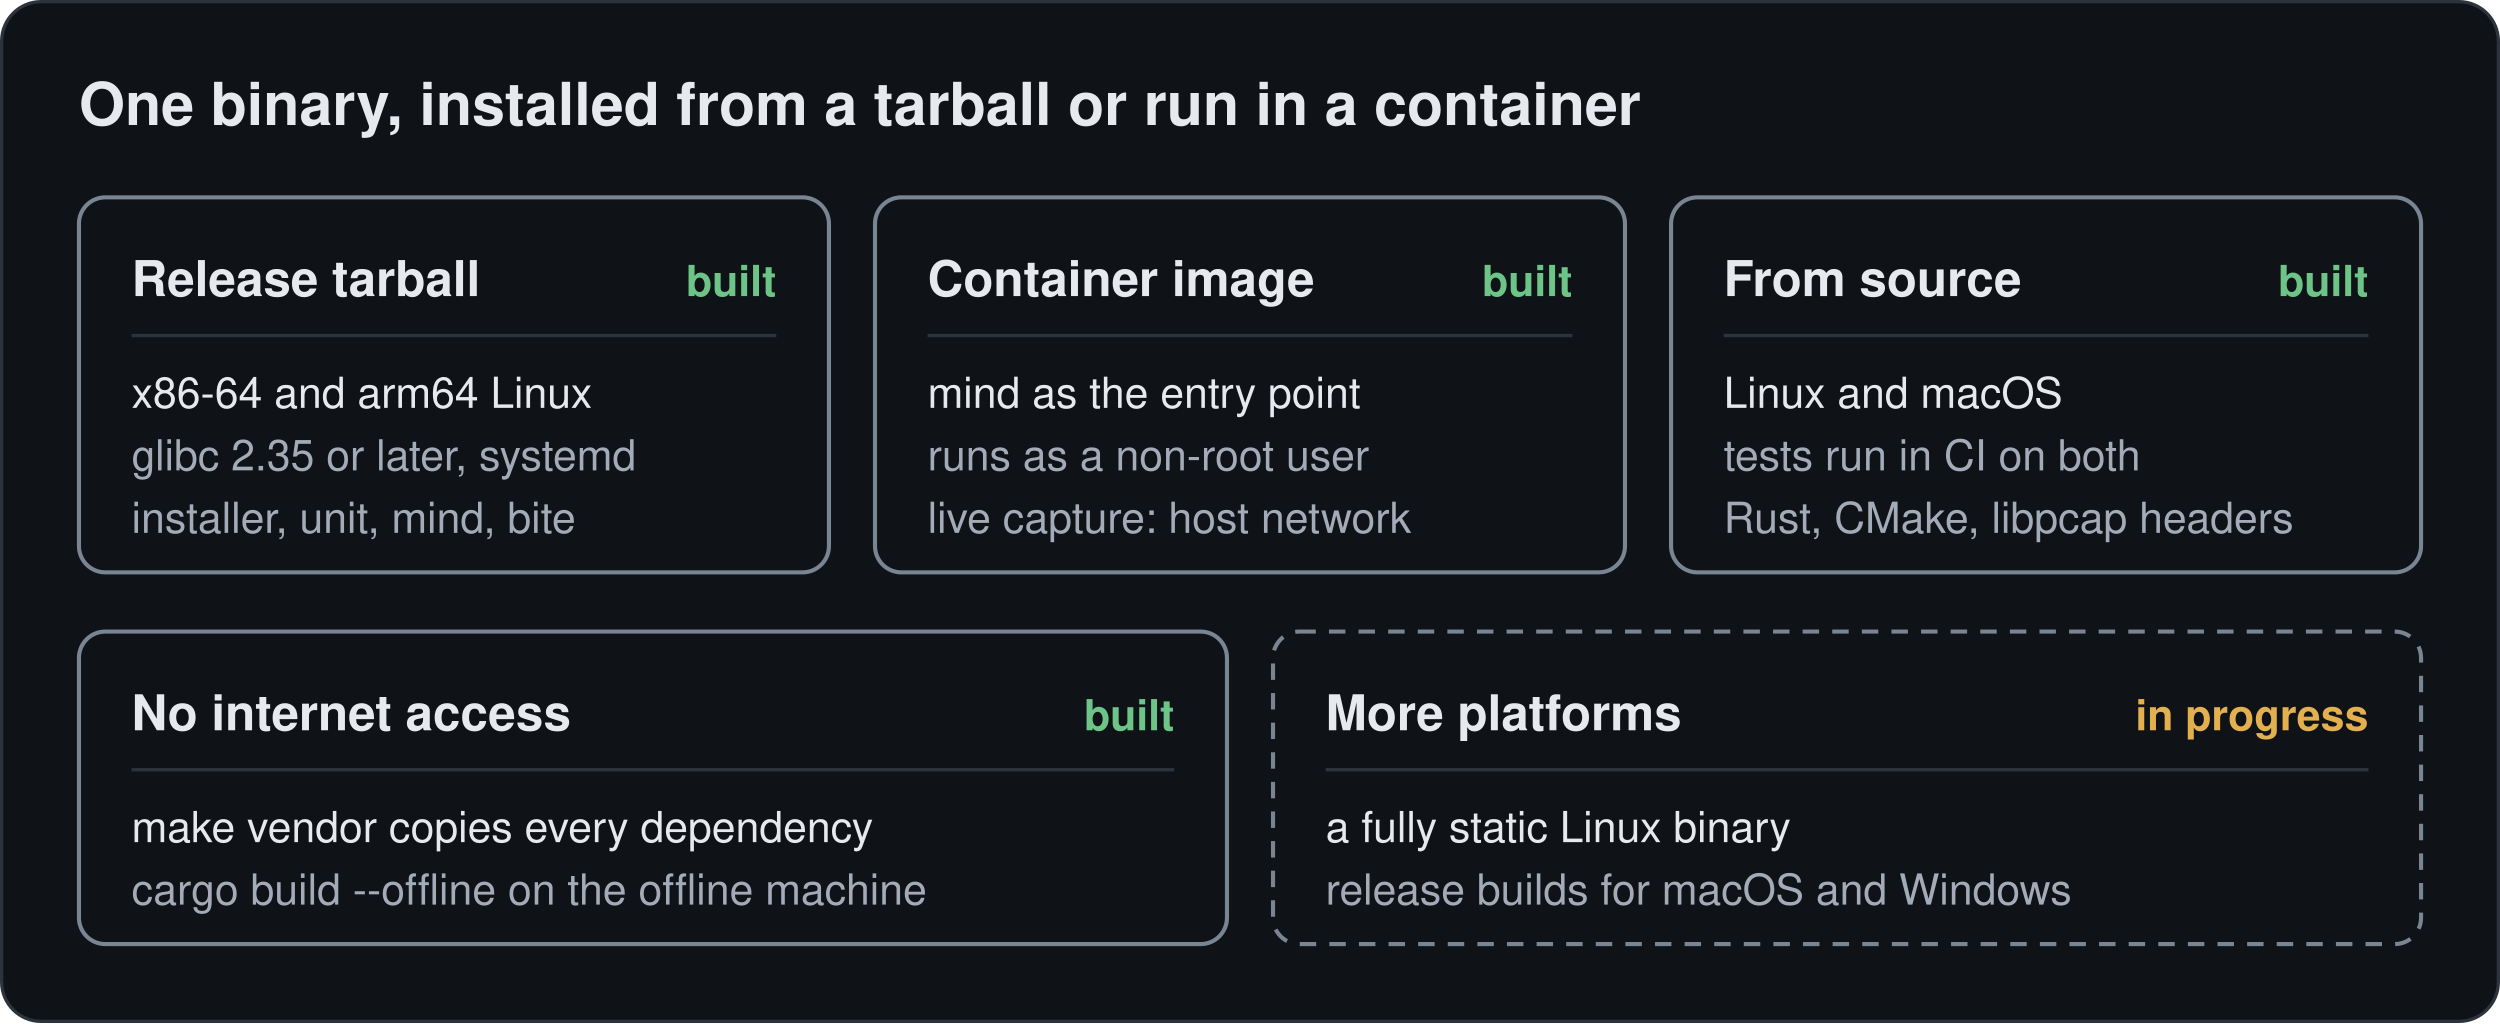
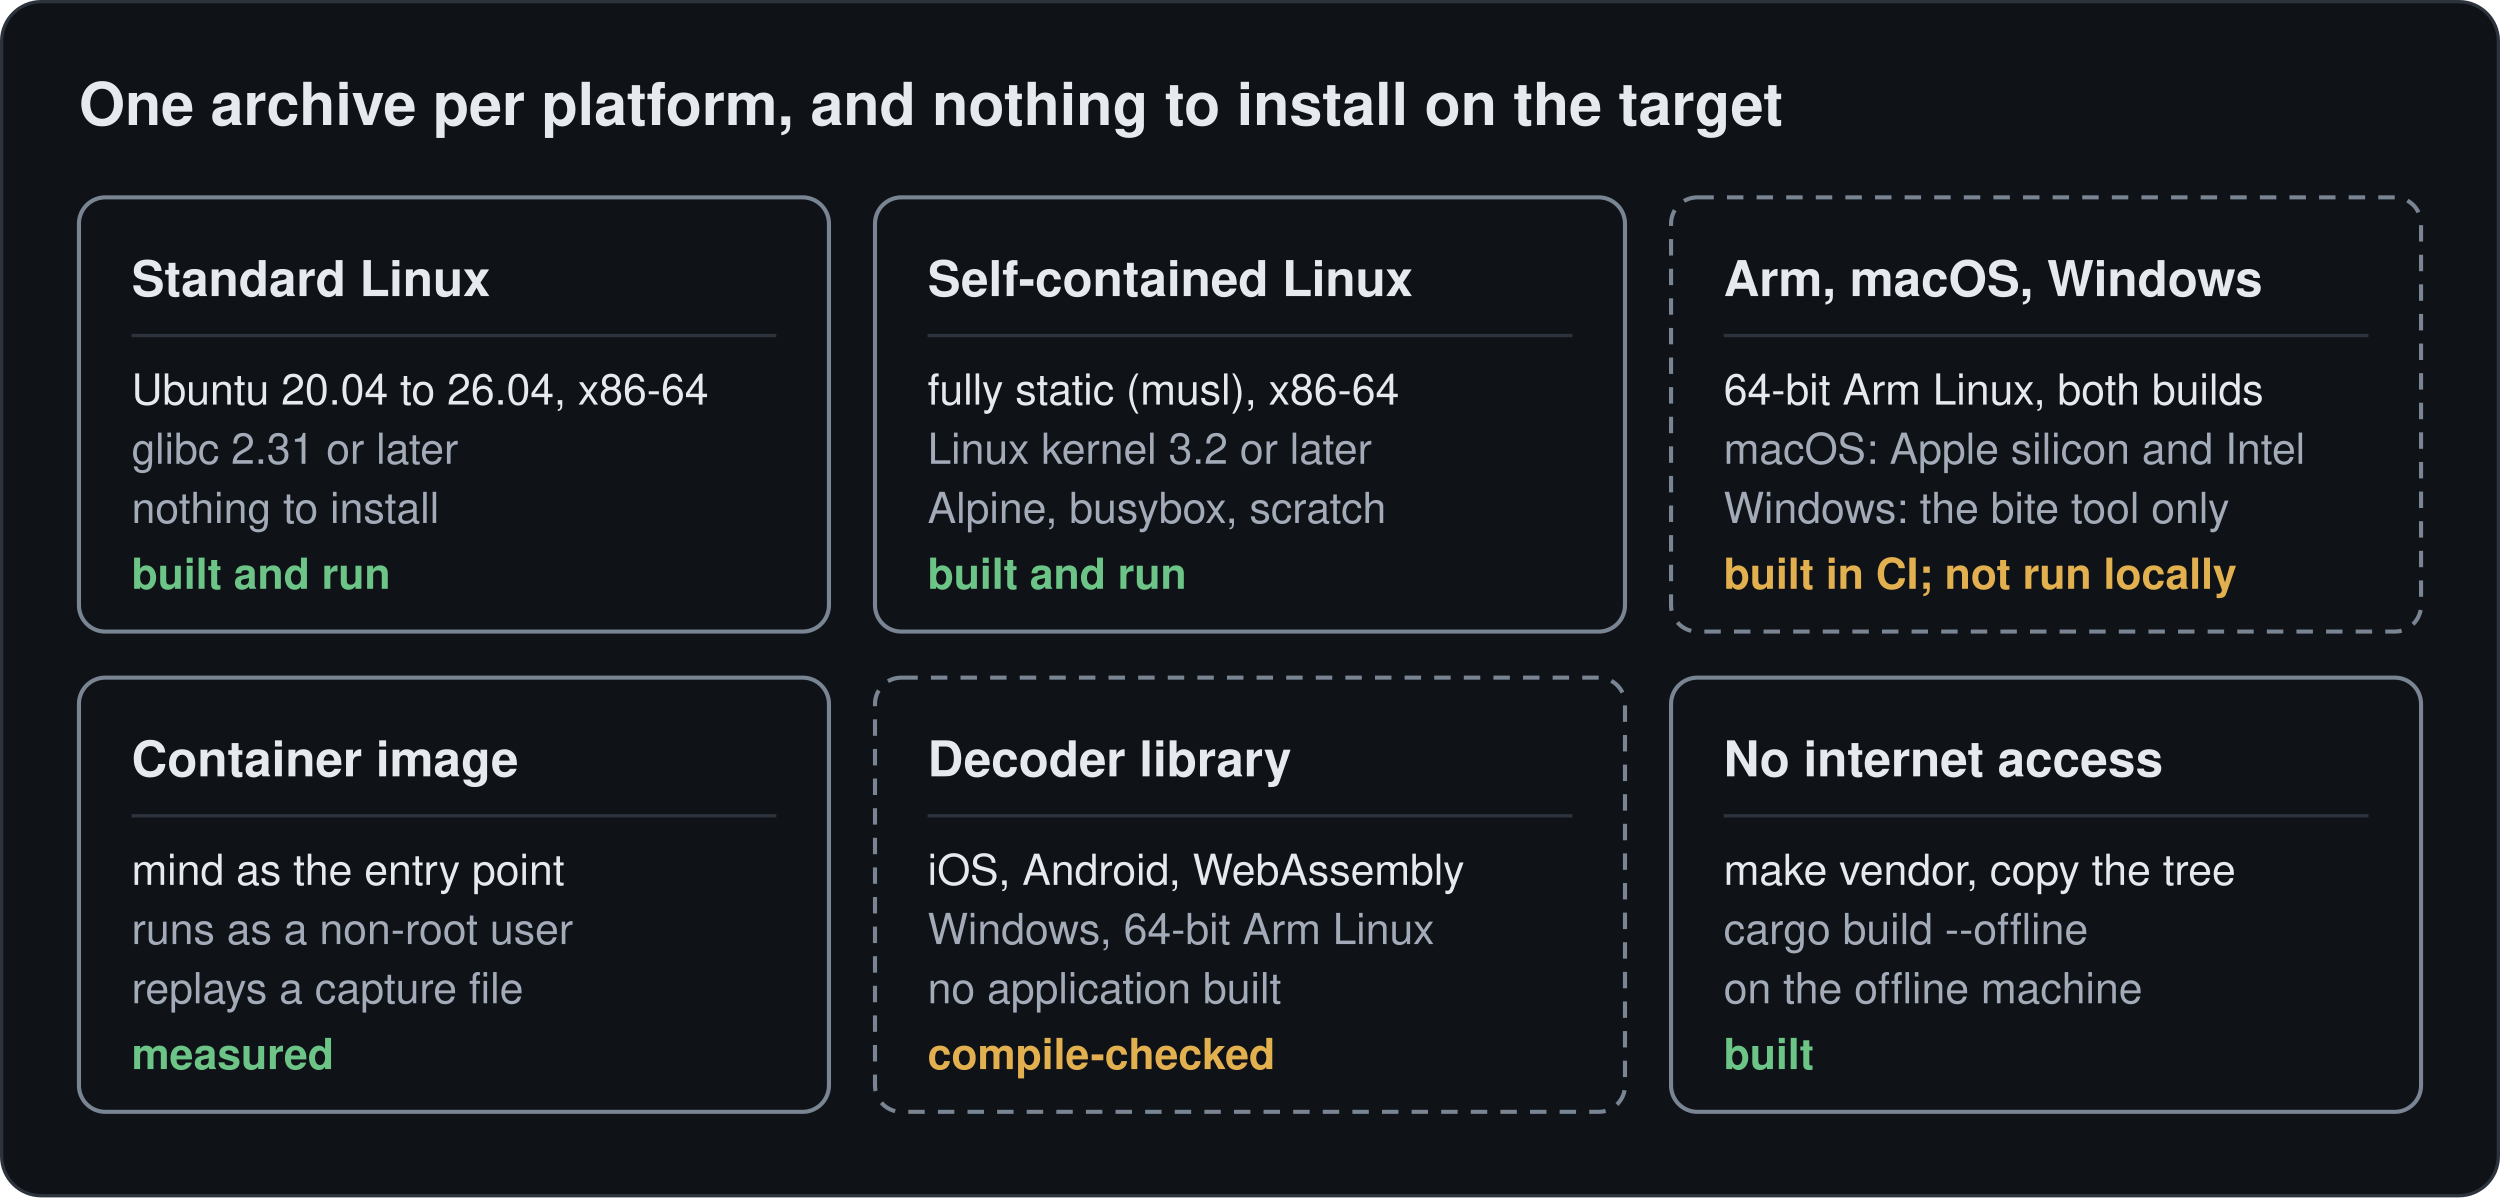
- <svg xmlns="http://www.w3.org/2000/svg" viewBox="0 0 760 311" width="760" height="311" role="img" aria-labelledby="platforms-title platforms-desc" aria-label="One binary, installed from a tarball or run in a container">
+ <svg xmlns="http://www.w3.org/2000/svg" viewBox="0 0 760 364" width="760" height="364" role="img" aria-labelledby="platforms-title platforms-desc" aria-label="One archive per platform, and nothing to install on the target">
  <style>text{font-family:"Helvetica Neue", Helvetica, Arial, "Liberation Sans", sans-serif}.m{font-family:Menlo, Consolas, "Liberation Mono", "Courier New", monospace}.t{fill:#e6e9ee}.q{fill:#a3abb8}.a{fill:#8fb0ff}.g{fill:#6cc487}.w{fill:#e3b04f}.i{fill:#b3a6f5}.mu{fill:#9aa2ad}.on{fill:#0f1317}.bg{fill:#0f1317;stroke:#2c333d;stroke-width:1}.bx{fill:#0f1317;stroke:#7a8594;stroke-width:1.25}.bxp{fill:#171b21;stroke:#2c333d;stroke-width:1.25}.bxa{fill:#172544;stroke:#8fb0ff;stroke-width:1.25}.bxg{fill:#172b1e;stroke:#6cc487;stroke-width:1.25}.bxw{fill:#31281a;stroke:#e3b04f;stroke-width:1.25}.bxm{fill:#23262b;stroke:#9aa2ad;stroke-width:1.25;stroke-dasharray:2 4}.bxd{fill:#0f1317;stroke:#7a8594;stroke-width:1.25;stroke-dasharray:5 4}.ln{stroke:#7a8594;stroke-width:1.25;fill:none}.lnk{stroke:#e6e9ee;stroke-width:3;fill:none}.lna{stroke:#8fb0ff;stroke-width:2;fill:none}.lnd{stroke:#7a8594;stroke-width:1.25;fill:none;stroke-dasharray:6 5}.lnr{stroke:#2c333d;stroke-width:1;fill:none}.fa{fill:#8fb0ff}.fl{fill:#7a8594}.fk{fill:#e6e9ee}.fg{fill:#6cc487}.fp{fill:#171b21}.fr{fill:#2c333d}.f0{fill:#172544}.f1{fill:#31281a}.f2{fill:#221d3d}.f3{fill:#172b1e}.s0{stroke:#8fb0ff}.s1{stroke:#e3b04f}.s2{stroke:#b3a6f5}.s3{stroke:#6cc487}.c0{fill:#8fb0ff}.c1{fill:#e3b04f}.c2{fill:#b3a6f5}.c3{fill:#6cc487}.pp{fill:#0f1317}path,line{stroke-linejoin:round}</style>
-   <rect class="bg" x="0.5" y="0.5" width="759" height="310" rx="12" />
-   <text x="24" y="38" font-size="18" font-weight="700" data-role="title" class="t">One binary, installed from a tarball or run in a container</text>
-   <rect x="24" y="60" width="228" height="114" rx="8" class="bx" />
-   <text x="40" y="90" font-size="15" font-weight="700" class="t">Release tarball</text>
-   <text x="236" y="90" font-size="13" font-weight="700" text-anchor="end" class="g">built</text>
+   <rect class="bg" x="0.5" y="0.5" width="759" height="363" rx="12" />
+   <text x="24" y="38" font-size="18" font-weight="700" data-role="title" class="t">One archive per platform, and nothing to install on the target</text>
+   <rect x="24" y="60" width="228" height="132" rx="8" class="bx" />
+   <text x="40" y="90" font-size="15" font-weight="700" class="t">Standard Linux</text>
  <path d="M40 102L236 102" class="lnr" data-lint="nohead" />
-   <text x="40" y="124" font-size="13" class="t">x86-64 and arm64 Linux</text>
-   <text x="40" y="143" font-size="13" class="q">glibc 2.35 or later, systemd</text>
-   <text x="40" y="162" font-size="13" class="q">installer, unit, mind, bite</text>
-   <rect x="266" y="60" width="228" height="114" rx="8" class="bx" />
-   <text x="282" y="90" font-size="15" font-weight="700" class="t">Container image</text>
-   <text x="478" y="90" font-size="13" font-weight="700" text-anchor="end" class="g">built</text>
+   <text x="40" y="123" font-size="13" class="t">Ubuntu 20.04 to 26.04, x86-64</text>
+   <text x="40" y="141" font-size="13" class="q">glibc 2.31 or later</text>
+   <text x="40" y="159" font-size="13" class="q">nothing to install</text>
+   <text x="40" y="179" font-size="13" font-weight="700" class="g">built and run</text>
+   <rect x="266" y="60" width="228" height="132" rx="8" class="bx" />
+   <text x="282" y="90" font-size="15" font-weight="700" class="t">Self-contained Linux</text>
  <path d="M282 102L478 102" class="lnr" data-lint="nohead" />
-   <text x="282" y="124" font-size="13" class="t">mind as the entry point</text>
-   <text x="282" y="143" font-size="13" class="q">runs as a non-root user</text>
-   <text x="282" y="162" font-size="13" class="q">live capture: host network</text>
-   <rect x="508" y="60" width="228" height="114" rx="8" class="bx" />
-   <text x="524" y="90" font-size="15" font-weight="700" class="t">From source</text>
-   <text x="720" y="90" font-size="13" font-weight="700" text-anchor="end" class="g">built</text>
+   <text x="282" y="123" font-size="13" class="t">fully static (musl), x86-64</text>
+   <text x="282" y="141" font-size="13" class="q">Linux kernel 3.2 or later</text>
+   <text x="282" y="159" font-size="13" class="q">Alpine, busybox, scratch</text>
+   <text x="282" y="179" font-size="13" font-weight="700" class="g">built and run</text>
+   <rect x="508" y="60" width="228" height="132" rx="8" class="bxd" />
+   <text x="524" y="90" font-size="15" font-weight="700" class="t">Arm, macOS, Windows</text>
  <path d="M524 102L720 102" class="lnr" data-lint="nohead" />
-   <text x="524" y="124" font-size="13" class="t">Linux and macOS</text>
-   <text x="524" y="143" font-size="13" class="q">tests run in CI on both</text>
-   <text x="524" y="162" font-size="13" class="q">Rust, CMake, libpcap headers</text>
-   <rect x="24" y="192" width="349" height="95" rx="8" class="bx" />
-   <text x="40" y="222" font-size="15" font-weight="700" class="t">No internet access</text>
-   <text x="357" y="222" font-size="13" font-weight="700" text-anchor="end" class="g">built</text>
-   <path d="M40 234L357 234" class="lnr" data-lint="nohead" />
-   <text x="40" y="256" font-size="13" class="t">make vendor copies every dependency</text>
-   <text x="40" y="275" font-size="13" class="q">cargo build --offline on the offline machine</text>
-   <rect x="387" y="192" width="349" height="95" rx="8" class="bxd" />
-   <text x="403" y="222" font-size="15" font-weight="700" class="t">More platforms</text>
-   <text x="720" y="222" font-size="13" font-weight="700" text-anchor="end" class="w">in progress</text>
-   <path d="M403 234L720 234" class="lnr" data-lint="nohead" />
-   <text x="403" y="256" font-size="13" class="t">a fully static Linux binary</text>
-   <text x="403" y="275" font-size="13" class="q">release builds for macOS and Windows</text>
+   <text x="524" y="123" font-size="13" class="t">64-bit Arm Linux, both builds</text>
+   <text x="524" y="141" font-size="13" class="q">macOS: Apple silicon and Intel</text>
+   <text x="524" y="159" font-size="13" class="q">Windows: the bite tool only</text>
+   <text x="524" y="179" font-size="13" font-weight="700" class="w">built in CI; not run locally</text>
+   <rect x="24" y="206" width="228" height="132" rx="8" class="bx" />
+   <text x="40" y="236" font-size="15" font-weight="700" class="t">Container image</text>
+   <path d="M40 248L236 248" class="lnr" data-lint="nohead" />
+   <text x="40" y="269" font-size="13" class="t">mind as the entry point</text>
+   <text x="40" y="287" font-size="13" class="q">runs as a non-root user</text>
+   <text x="40" y="305" font-size="13" class="q">replays a capture file</text>
+   <text x="40" y="325" font-size="13" font-weight="700" class="g">measured</text>
+   <rect x="266" y="206" width="228" height="132" rx="8" class="bxd" />
+   <text x="282" y="236" font-size="15" font-weight="700" class="t">Decoder library</text>
+   <path d="M282 248L478 248" class="lnr" data-lint="nohead" />
+   <text x="282" y="269" font-size="13" class="t">iOS, Android, WebAssembly</text>
+   <text x="282" y="287" font-size="13" class="q">Windows, 64-bit Arm Linux</text>
+   <text x="282" y="305" font-size="13" class="q">no application built</text>
+   <text x="282" y="325" font-size="13" font-weight="700" class="w">compile-checked</text>
+   <rect x="508" y="206" width="228" height="132" rx="8" class="bx" />
+   <text x="524" y="236" font-size="15" font-weight="700" class="t">No internet access</text>
+   <path d="M524 248L720 248" class="lnr" data-lint="nohead" />
+   <text x="524" y="269" font-size="13" class="t">make vendor, copy the tree</text>
+   <text x="524" y="287" font-size="13" class="q">cargo build --offline</text>
+   <text x="524" y="305" font-size="13" class="q">on the offline machine</text>
+   <text x="524" y="325" font-size="13" font-weight="700" class="g">built</text>
</svg>
